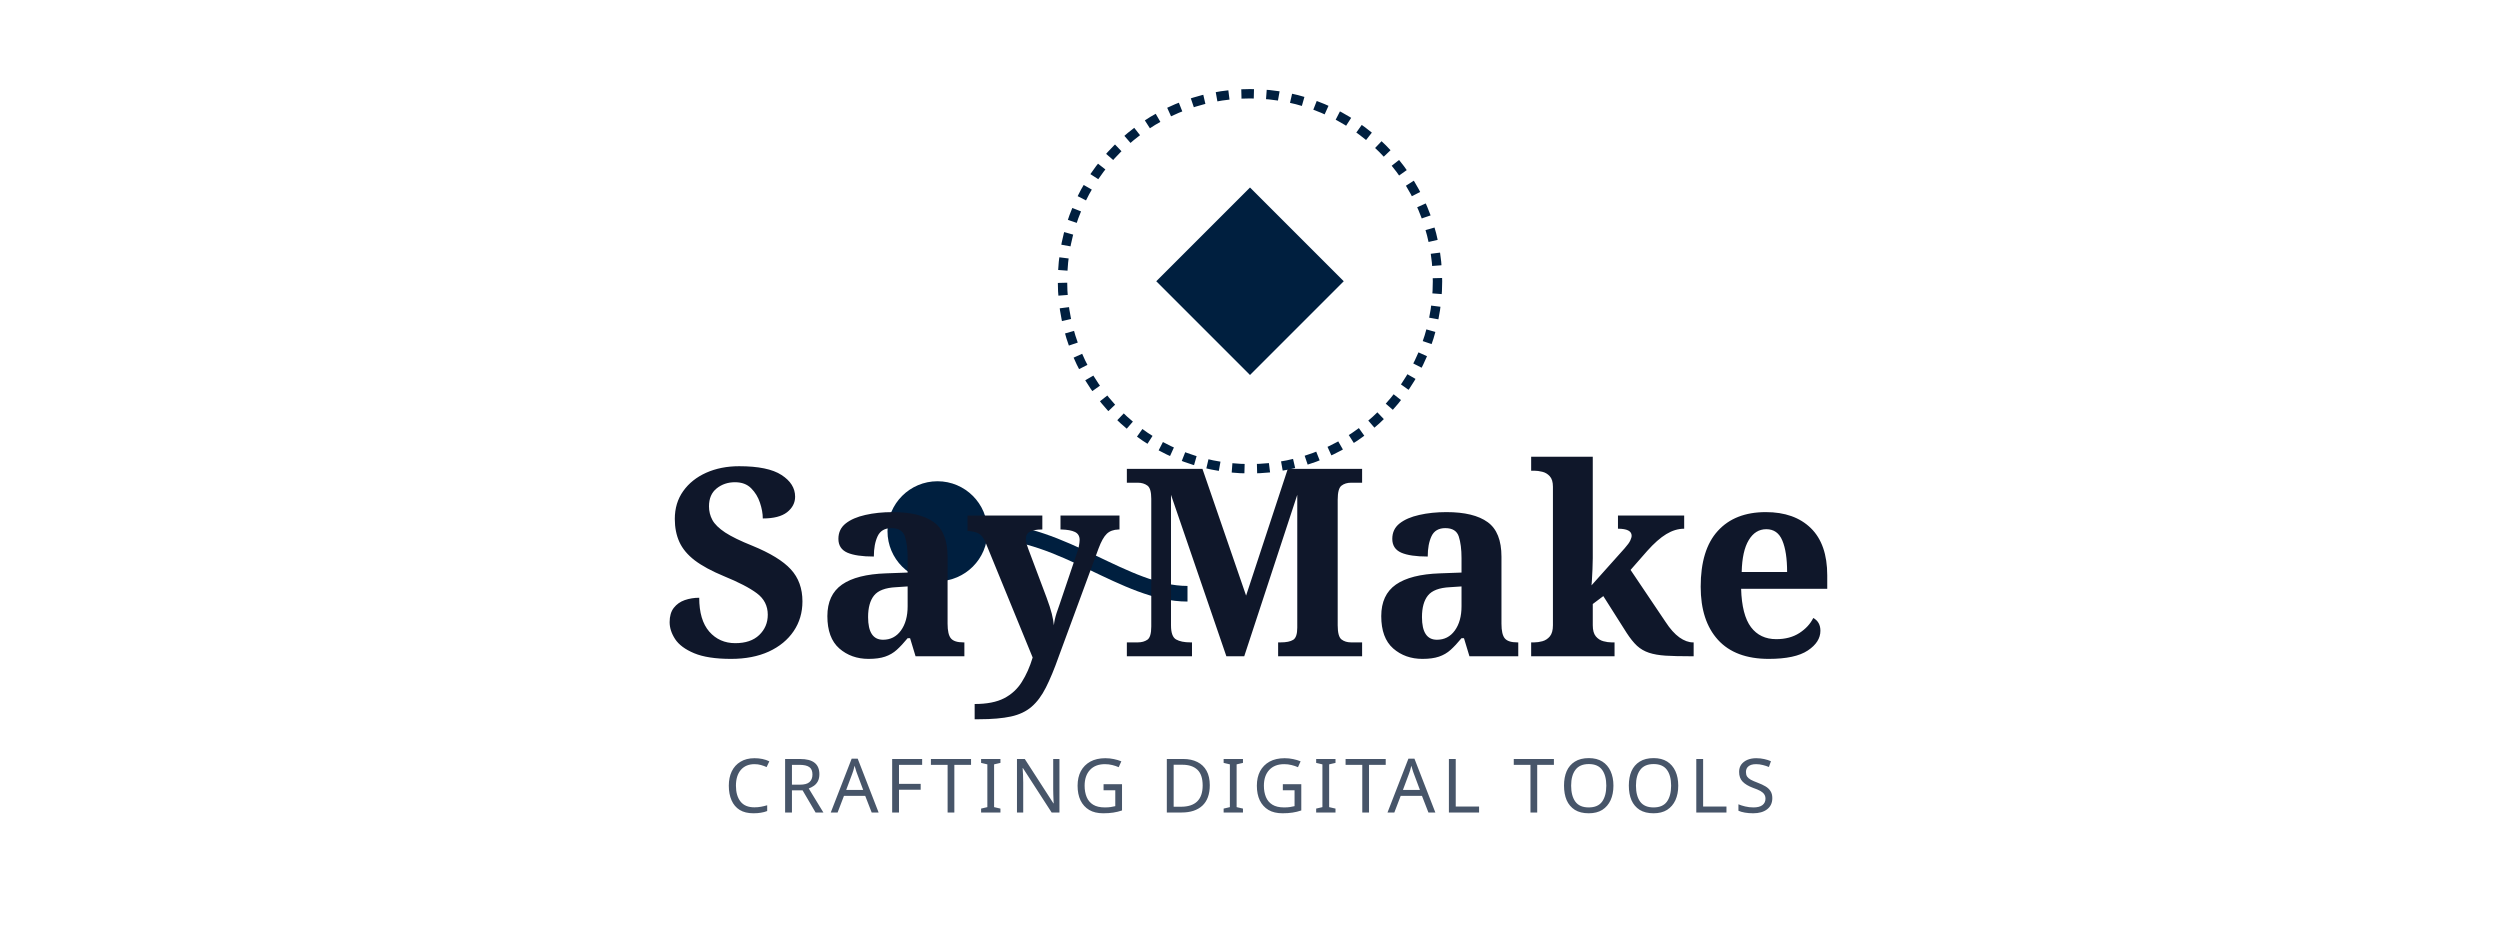
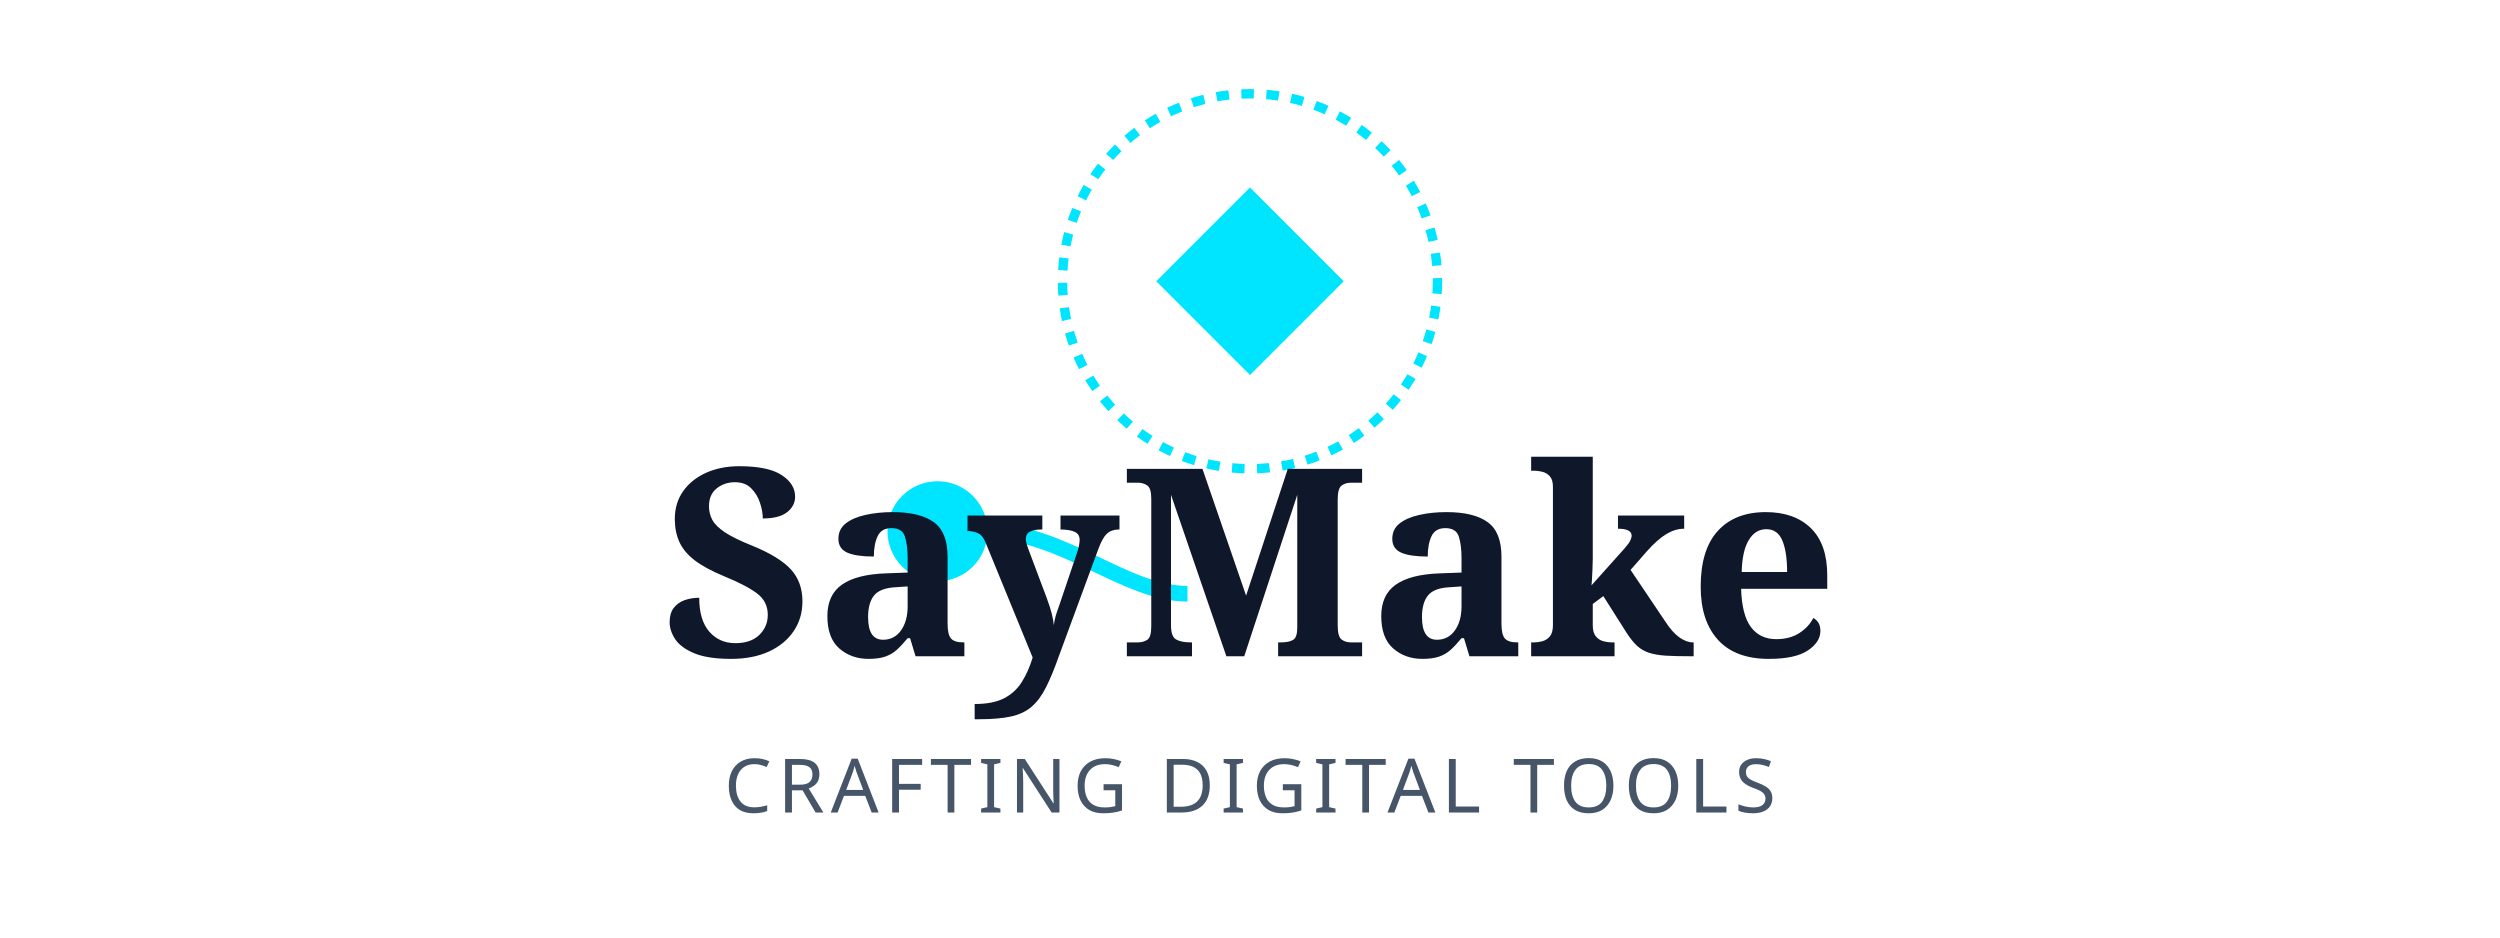
<svg xmlns="http://www.w3.org/2000/svg" width="400" height="150" viewBox="0 0 400 150" fill="none">
-   <circle cx="200" cy="45" r="30" stroke="#001F3F" stroke-width="1.5" stroke-dasharray="2 2" />
-   <path d="M185 45L200 30L215 45L200 60L185 45Z" fill="#001F3F" />
-   <circle cx="150" cy="85" r="8" fill="#001F3F" />
-   <path d="M158 85C170 85 180 95 190 95" stroke="#001F3F" stroke-width="2.5" />
+   <circle cx="200" cy="45" r="30" stroke="#00E5FF" stroke-width="1.5" stroke-dasharray="2 2" />
+   <path d="M185 45L200 30L215 45L200 60L185 45Z" fill="#00E5FF" />
+   <circle cx="150" cy="85" r="8" fill="#00E5FF" />
+   <path d="M158 85C170 85 180 95 190 95" stroke="#00E5FF" stroke-width="2.5" />
  <text x="200" y="105" font-family="Serif, Georgia" font-size="42" font-weight="bold" fill="#0F172A" text-anchor="middle">SayMake</text>
  <text x="200" y="130" font-family="sans-serif" font-size="12" letter-spacing="1" fill="#475569" text-anchor="middle">CRAFTING DIGITAL TOOLS</text>
</svg>
